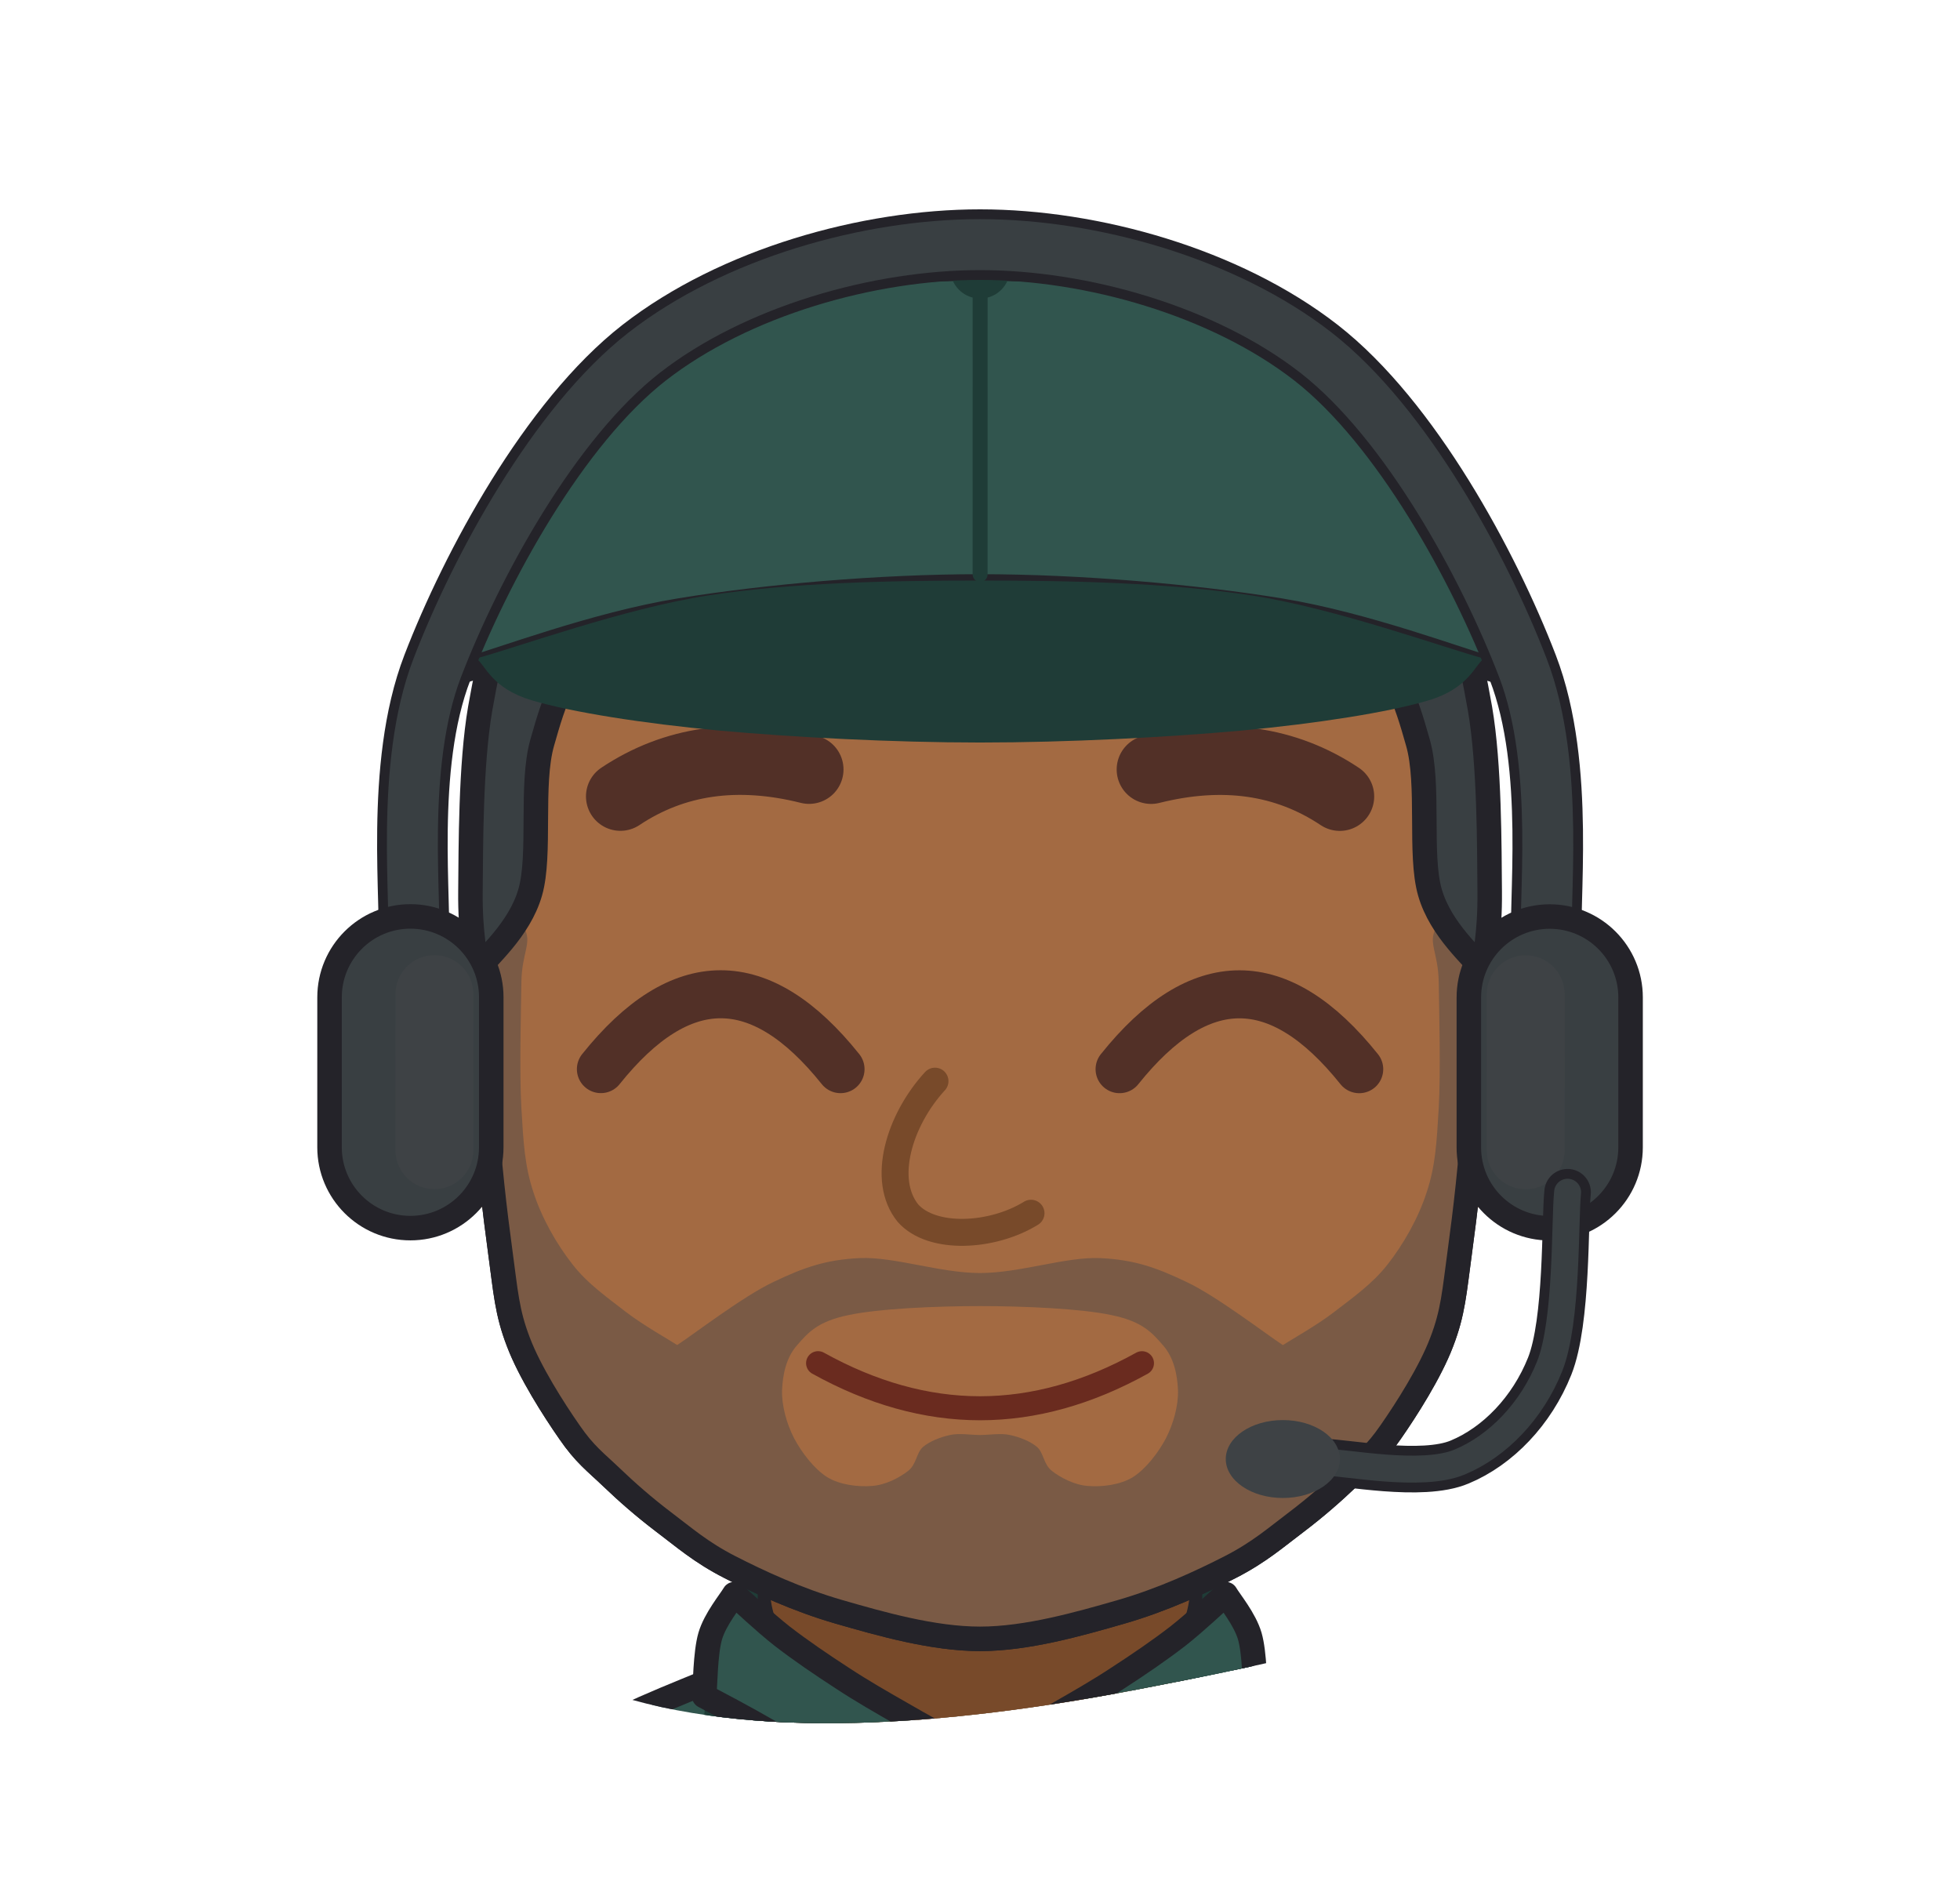
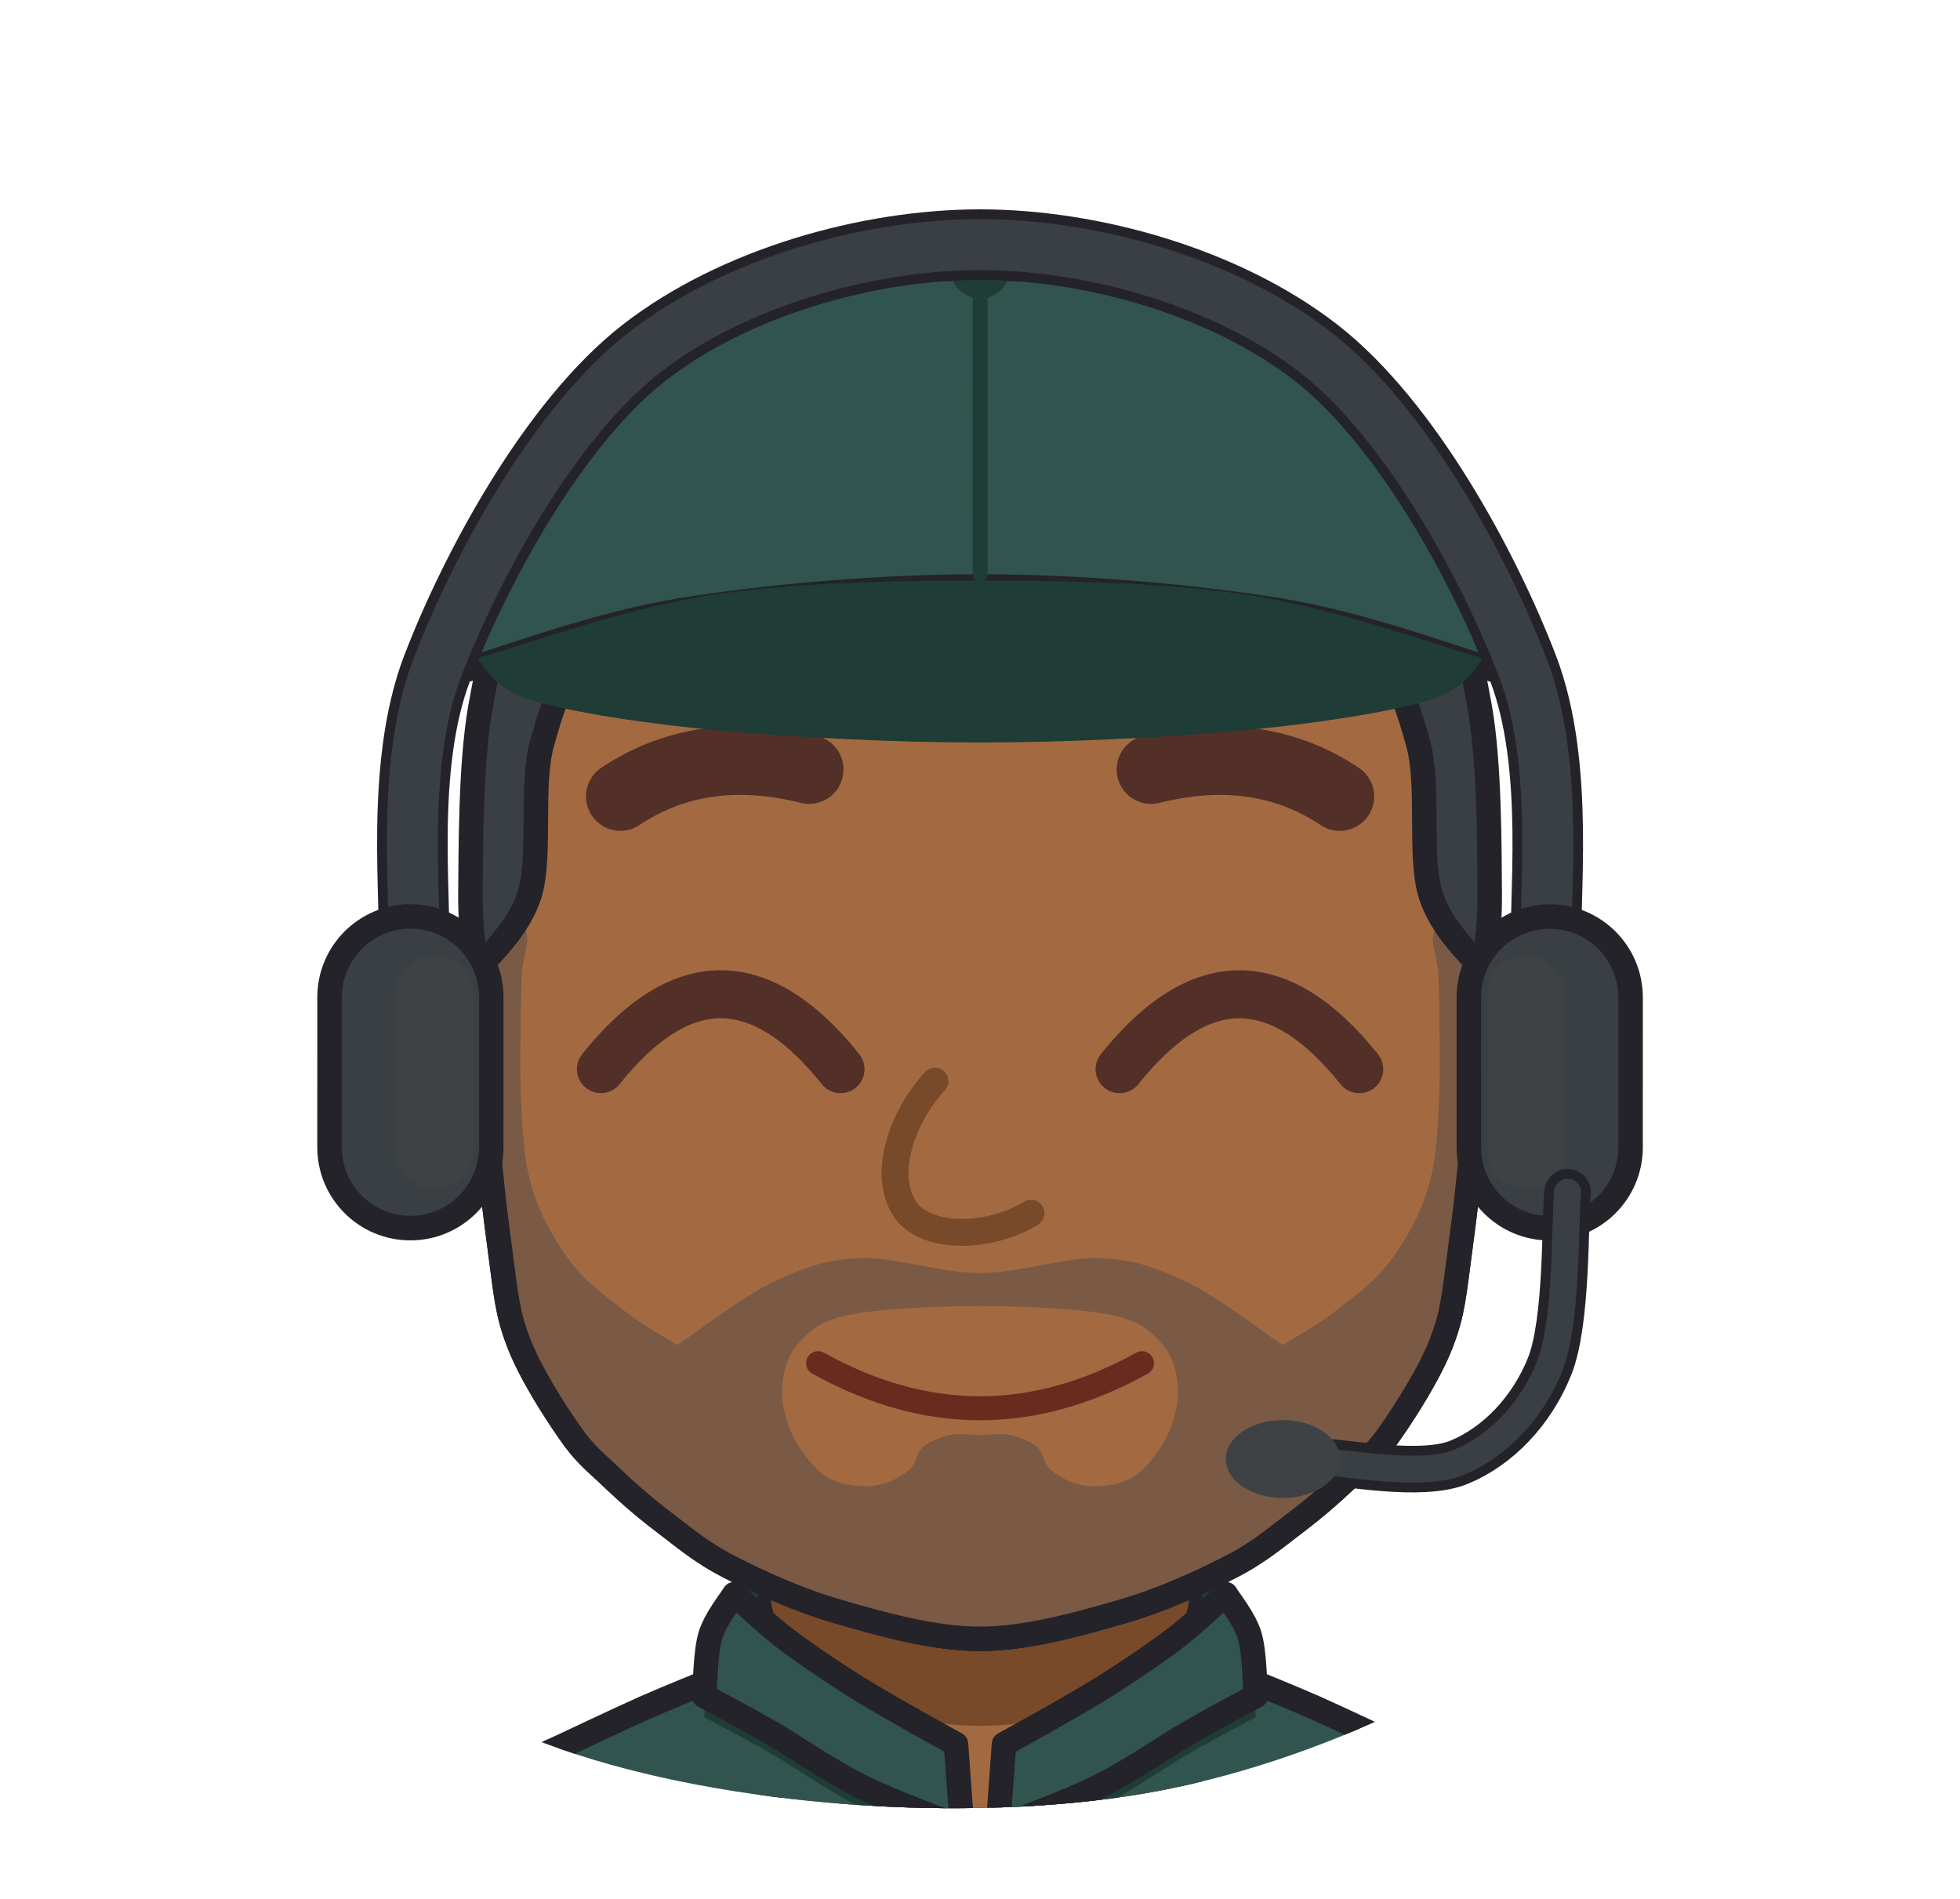
<svg xmlns="http://www.w3.org/2000/svg" viewBox="0 0 320 310" width="320" height="310">
  <defs>
    <clipPath id="cd17b">
      <rect x="-4000" y="-4000" width="9000" height="9000" />
    </clipPath>
    <clipPath id="cd17cr">
-       <path d="M887.24 552.41C894.54 619.47 863.44 716.28 811.25 766.58C759.06 817.14 652.51 840.13 573.82 855.27C495.40 870.69 406.98 879.61 339.91 858.79C272.85 837.70 208.76 784.42 171.71 729.80C134.40 675.45 99.78 592.97 117.90 531.58C136.29 470.47 213.09 401.24 280.96 361.76C349.11 322.01 444.56 293.89 525.69 294.16C606.27 294.43 706.33 320.66 766.63 363.66C826.93 406.65 879.94 485.34 887.24 552.41Z" />
-       <path d="M-473.50 -700.97L1473.50 -700.97L1473.50 818.77L-473.50 818.77Z" />
+       <path d="M861.94 640.64C860.11 688.65 827.23 761.20 778.96 804.77C730.68 848.35 649.26 889.06 572.02 902.11C494.78 915.16 388.31 908.11 315.25 882.54C241.92 857.23 163.11 803.73 132.84 749.45C102.83 695.17 125.01 613.24 134.41 557.13C144.06 501.03 147.71 445.44 190.25 413.09C232.79 380.99 319.16 367.94 389.88 364.03C460.60 360.11 547.49 364.29 614.30 389.60C680.84 415.17 748.69 475.19 789.92 516.94C831.41 558.70 863.77 592.62 861.94 640.64Z" />
+       <path d="M-473.50 -700.97L1473.50 -700.97L1473.50 664.63L-473.50 664.63Z" />
    </clipPath>
    <clipPath id="cd17s">
      <path d="M500 917.1L616.5 850.9C621.8 853.2 636.8 859.1 648.3 864.2C659.7 869.3 672.5 875.4 685.3 881.4C698.1 887.3 712.5 893.3 725 899.9C737.6 906.5 750.8 914.3 760.8 921.1C770.7 927.9 778 934.3 784.6 941C791.2 947.6 795.8 954.2 800.5 960.8C805.1 967.4 808.6 974.1 812.4 980.7C816.1 987.2 821.2 996.8 823 1000L177 1000C178.8 996.8 183.9 987.2 187.6 980.7C191.4 974.1 194.9 967.4 199.5 960.8C204.2 954.2 208.8 947.6 215.4 941C222 934.3 229.3 927.9 239.2 921.1C249.2 914.3 262.4 906.5 275 899.9C287.5 893.3 301.9 887.3 314.7 881.4C327.5 875.4 340.3 869.3 351.7 864.2C363.2 859.1 378.2 853.2 383.5 850.9L500 917.1Z" fill="#31554E" stroke="#242329" stroke-width="10.82" stroke-linejoin="round" stroke-linecap="round" transform="translate(500 1014) scale(0.86) translate(-500 -1000)" />
      <path d="M378.2 868.2C378.7 863.7 378.7 849.2 380.9 841.7C383.1 834.2 389.7 826.2 391.5 823.2C395 826.2 404.7 835.5 412.6 841.7C420.6 847.9 430.3 854.5 439.1 860.2C447.9 865.9 457.2 871.2 465.6 876.1C474 881 485.4 887.1 489.4 889.3C489.9 895.5 491.6 920.2 492.1 926.4C484.6 923.3 461.2 914.9 447.1 907.9C432.9 900.8 418.8 890.7 407.3 884C395.9 877.4 383.1 870.8 378.2 868.2ZM621.8 868.2C621.3 863.7 621.3 849.2 619.1 841.7C616.9 834.2 610.3 826.2 608.5 823.2C605 826.2 595.3 835.5 587.4 841.7C579.4 847.9 569.7 854.5 560.9 860.2C552.1 865.9 542.8 871.2 534.4 876.1C526 881 514.6 887.1 510.6 889.3C510.1 895.5 508.4 920.2 507.9 926.4C515.4 923.3 538.8 914.9 552.9 907.9C567.1 900.8 581.2 890.7 592.7 884C604.1 877.4 616.9 870.8 621.8 868.2Z" fill="#1F3C37" transform="translate(500 1014) scale(0.86) translate(-500 -1000)" />
      <path d="M378.2 858.9C378.7 854.5 378.7 839.9 380.9 832.4C383.1 824.9 389.7 817 391.5 813.9C395 817 404.7 826.2 412.6 832.4C420.6 838.6 430.3 845.2 439.1 850.9C447.9 856.7 457.2 862 465.6 866.8C474 871.7 485.4 877.9 489.4 880.1C489.9 886.2 491.6 911 492.1 917.1C484.6 914 461.2 905.7 447.1 898.6C432.9 891.5 418.8 881.4 407.3 874.8C395.9 868.2 383.1 861.5 378.2 858.9ZM621.8 858.9C621.3 854.5 621.3 839.9 619.1 832.4C616.9 824.9 610.3 817 608.5 813.9C605 817 595.3 826.2 587.4 832.4C579.4 838.6 569.7 845.2 560.9 850.9C552.1 856.7 542.8 862 534.4 866.8C526 871.7 514.6 877.9 510.6 880.1C510.1 886.2 508.4 911 507.9 917.1C515.4 914 538.8 905.7 552.9 898.6C567.1 891.5 581.2 881.4 592.7 874.8C604.1 868.2 616.9 861.5 621.8 858.9Z" fill="#31554E" stroke="#242329" stroke-width="10.82" stroke-linejoin="round" stroke-linecap="round" transform="translate(500 1014) scale(0.86) translate(-500 -1000)" />
      <path d="M500 925.1L500 996" fill="none" stroke="#1F3C37" stroke-width="7.9" stroke-linecap="round" stroke-linejoin="round" transform="translate(500 1014) scale(0.86) translate(-500 -1000)" />
    </clipPath>
    <clipPath id="cd17eL">
      <ellipse cx="385.5" cy="569" rx="59.6" ry="60.9" />
    </clipPath>
    <clipPath id="cd17eR">
      <ellipse cx="614.5" cy="569" rx="59.6" ry="60.9" />
    </clipPath>
    <filter id="cd17bl" x="-60%" y="-90%" width="220%" height="280%">
      <feGaussianBlur stdDeviation="15" />
    </filter>
    <clipPath id="cd17eo">
      <path d="M-1000 -1000H2000V2000H-1000Z" />
    </clipPath>
    <clipPath id="cd17ck">
      <ellipse cx="385.5" cy="561.1" rx="66.5" ry="65.2" />
      <ellipse cx="385.5" cy="569" rx="62.6" ry="63.9" />
      <ellipse cx="614.5" cy="561.1" rx="66.5" ry="65.2" />
      <ellipse cx="614.5" cy="569" rx="62.6" ry="63.9" />
    </clipPath>
  </defs>
  <g transform="translate(-55 -107) scale(0.43)">
    <g clip-path="url(#cd17b)">
      <g transform="translate(500 1014) scale(0.86) translate(-500 -1000)">
        <g clip-path="url(#cd17cr)">
          <g transform="translate(0 0.06)">
            <path d="M500 800.6C525.6 800.6 558.7 802.4 576.8 804.6C594.9 806.8 601.5 805.3 608.5 813.9C615.6 822.5 619.6 843.4 619.1 856.2C618.7 869 625.8 880.5 605.9 890.7C586 900.8 535.3 917.1 500 917.1C464.7 917.1 414 900.8 394.1 890.7C374.2 880.5 381.3 869 380.9 856.2C380.4 843.4 384.4 822.5 391.5 813.9C398.5 805.3 405.1 806.8 423.2 804.6C441.3 802.4 474.4 800.6 500 800.6Z" fill="#1F3C37" />
          </g>
        </g>
        <g clip-path="url(#cd17cr)">
          <g transform="translate(0 0.06)">
            <path d="M407.3 768.9L407.3 935.7Q407.3 967.4 439.1 967.4L560.9 967.4Q592.7 967.4 592.7 935.7L592.7 768.9Z" fill="#A36A42" stroke="#242329" stroke-width="10.82" stroke-linejoin="round" stroke-linecap="round" />
            <ellipse cx="500" cy="811.2" rx="92.7" ry="60.9" fill="#784A2A" />
          </g>
        </g>
        <g transform="matrix(1 0.0001 -0.0001 1 0.08335 0.01754)">
          <ellipse cx="275.6" cy="583.6" rx="35.1" ry="51.6" transform="rotate(-6 275.6 583.6)" fill="#A36A42" stroke="#242329" stroke-width="10.82" stroke-linejoin="round" stroke-linecap="round" />
          <ellipse cx="724.4" cy="583.6" rx="35.1" ry="51.6" transform="rotate(6 724.4 583.6)" fill="#A36A42" stroke="#242329" stroke-width="10.82" stroke-linejoin="round" stroke-linecap="round" />
          <path d="M281.3 496.1C281.3 518.4 271 529.5 260.6 535.4L286.2 583.6ZM718.7 496.1C718.7 518.4 729 529.5 739.4 535.4L713.8 583.6ZM291.8 671C288.8 648.8 276.3 637.3 265.8 631.7L286.2 583.6ZM708.2 671C711.2 648.8 723.7 637.3 734.2 631.7L713.8 583.6Z" fill="#A36A42" />
          <path d="M252.5 558.4C263.1 561.1 267.7 571.6 267 584.9C266.4 594.2 265 602.1 265.7 608.7M747.5 558.4C736.9 561.1 732.3 571.6 733 584.9C733.6 594.2 735 602.1 734.3 608.7" fill="none" stroke="#784A2A" stroke-width="10.6" stroke-linecap="round" stroke-linejoin="round" />
        </g>
        <g transform="matrix(1 0.0001 -0.0001 1 0.08335 0.01754)">
          <path d="M500 255.3C526.5 255.3 554.7 258.6 579.4 265.9C604.1 273.2 628.8 284 648.3 299C667.7 314 684.4 334.9 695.9 355.9C707.4 376.8 712.9 400 717.1 424.7C721.3 449.4 720.8 475.5 721.1 504.1C721.3 532.8 720 570.3 718.4 596.8C716.9 623.3 714.2 645.3 711.8 663C709.4 680.6 708.9 689.5 703.8 702.7C698.8 715.9 688.2 732.5 681.3 742.4C674.5 752.3 669.8 755.6 662.8 762.3C655.9 768.9 648.4 775.5 639.7 782.1C630.9 788.7 623.4 795.4 610.5 802C597.6 808.6 580.6 816.5 562.2 821.8C543.8 827.1 520.7 833.7 500 833.7C479.3 833.7 456.2 827.1 437.8 821.8C419.4 816.5 402.4 808.6 389.5 802C376.6 795.4 369.1 788.7 360.3 782.1C351.6 775.5 344.1 768.9 337.2 762.3C330.2 755.6 325.5 752.3 318.7 742.4C311.8 732.5 301.2 715.9 296.2 702.7C291.1 689.5 290.6 680.6 288.2 663C285.8 645.3 283.1 623.3 281.6 596.8C280 570.3 278.7 532.8 278.9 504.1C279.2 475.5 278.7 449.4 282.9 424.7C287.1 400 292.6 376.8 304.1 355.9C315.6 334.9 332.3 314 351.7 299C371.2 284 395.9 273.2 420.6 265.9C445.3 258.6 473.5 255.3 500 255.3Z" fill="#A36A42" data-sk="1" stroke="#242329" stroke-width="10.82" stroke-linejoin="round" stroke-linecap="round" />
        </g>
        <g clip-path="url(#cd17cr)">
          <g transform="translate(0 0.13)">
            <path d="M500 917.1L616.5 850.9C621.8 853.2 636.8 859.1 648.3 864.2C659.7 869.3 672.5 875.4 685.3 881.4C698.1 887.3 712.5 893.3 725 899.9C737.6 906.5 750.8 914.3 760.8 921.1C770.7 927.9 778 934.3 784.6 941C791.2 947.6 795.8 954.2 800.5 960.8C805.1 967.4 808.6 974.1 812.4 980.7C816.1 987.2 821.2 996.8 823 1000L177 1000C178.8 996.8 183.9 987.2 187.6 980.7C191.4 974.1 194.9 967.4 199.5 960.8C204.2 954.2 208.8 947.6 215.4 941C222 934.3 229.3 927.9 239.2 921.1C249.2 914.3 262.4 906.5 275 899.9C287.5 893.3 301.9 887.3 314.7 881.4C327.5 875.4 340.3 869.3 351.7 864.2C363.2 859.1 378.2 853.2 383.5 850.9L500 917.1Z" fill="#31554E" stroke="#242329" stroke-width="10.82" stroke-linejoin="round" stroke-linecap="round" />
            <path d="M378.2 868.2C378.7 863.7 378.7 849.2 380.9 841.7C383.1 834.2 389.7 826.2 391.5 823.2C395 826.2 404.7 835.5 412.6 841.7C420.6 847.9 430.3 854.5 439.1 860.2C447.9 865.9 457.2 871.2 465.6 876.1C474 881 485.4 887.1 489.4 889.3C489.9 895.5 491.6 920.2 492.1 926.4C484.6 923.3 461.2 914.9 447.1 907.9C432.9 900.8 418.8 890.7 407.3 884C395.9 877.4 383.1 870.8 378.2 868.2ZM621.8 868.2C621.3 863.7 621.3 849.2 619.1 841.7C616.9 834.2 610.3 826.2 608.5 823.2C605 826.2 595.3 835.5 587.4 841.7C579.4 847.9 569.7 854.5 560.9 860.2C552.1 865.9 542.8 871.2 534.4 876.1C526 881 514.6 887.1 510.6 889.3C510.1 895.5 508.4 920.2 507.9 926.4C515.4 923.3 538.8 914.9 552.9 907.9C567.1 900.8 581.2 890.7 592.7 884C604.1 877.4 616.9 870.8 621.8 868.2Z" fill="#1F3C37" />
            <path d="M378.2 858.9C378.7 854.5 378.7 839.9 380.9 832.4C383.1 824.9 389.7 817 391.5 813.9C395 817 404.7 826.2 412.6 832.4C420.6 838.6 430.3 845.2 439.1 850.9C447.9 856.7 457.2 862 465.6 866.8C474 871.7 485.4 877.9 489.4 880.1C489.9 886.2 491.6 911 492.1 917.1C484.6 914 461.2 905.7 447.1 898.6C432.9 891.5 418.8 881.4 407.3 874.8C395.9 868.2 383.1 861.5 378.2 858.9ZM621.8 858.9C621.3 854.5 621.3 839.9 619.1 832.4C616.9 824.9 610.3 817 608.5 813.9C605 817 595.3 826.2 587.4 832.4C579.4 838.6 569.7 845.2 560.9 850.9C552.1 856.7 542.8 862 534.4 866.8C526 871.7 514.6 877.9 510.6 880.1C510.1 886.2 508.4 911 507.9 917.1C515.4 914 538.8 905.7 552.9 898.6C567.1 891.5 581.2 881.4 592.7 874.8C604.1 868.2 616.9 861.5 621.8 858.9Z" fill="#31554E" stroke="#242329" stroke-width="10.82" stroke-linejoin="round" stroke-linecap="round" />
            <path d="M500 925.1L500 996" fill="none" stroke="#1F3C37" stroke-width="7.9" stroke-linecap="round" stroke-linejoin="round" />
          </g>
        </g>
        <g transform="matrix(1 0.0001 -0.0001 1 0.08335 0.01754)">
          <g filter="url(#cd17bl)">
            <ellipse cx="330.6" cy="668.3" rx="35.7" ry="19.9" fill="#BB643F" opacity="0.000" transform="matrix(0.4 0 0 0.4 198.36 400.98)" />
          </g>
          <g filter="url(#cd17bl)">
            <ellipse cx="669.4" cy="668.3" rx="35.7" ry="19.9" fill="#BB643F" opacity="0.000" transform="matrix(0.4 0 0 0.4 401.64 400.98)" />
          </g>
        </g>
        <g transform="matrix(1 0.0001 -0.0001 1 0.08335 0.01754)">
          <path d="M633.7 704C637.4 701.6 648.5 695.4 656.2 689.5C663.9 683.5 673.2 677.1 680 668.3C686.9 659.5 693.5 648 697.2 636.5C701 625 701.6 614.9 702.5 599.4C703.4 584 702.7 557.1 702.5 543.8C702.3 530.6 697.7 526.6 701.2 520C704.7 513.4 720.4 491.3 723.7 504.1C727 516.9 722.6 570.3 721.1 596.8C719.5 623.3 716.9 645.3 714.4 663C712 680.6 711.6 689.5 706.5 702.7C701.4 715.9 690.8 732.5 684 742.4C677.2 752.3 672.4 755.6 665.5 762.3C658.5 768.9 651 775.5 642.3 782.1C633.6 788.7 626.1 795.4 613.2 802C600.3 808.6 583.7 816.1 564.9 821.8C546 827.6 521.6 836.4 500 836.4C478.4 836.4 454 827.6 435.1 821.8C416.3 816.1 399.7 808.6 386.8 802C373.9 795.4 366.4 788.7 357.7 782.1C349 775.5 341.5 768.9 334.5 762.3C327.6 755.6 322.8 752.3 316 742.4C309.2 732.5 298.6 715.9 293.5 702.7C288.4 689.5 288 680.6 285.6 663C283.1 645.3 280.5 623.3 278.9 596.8C277.4 570.3 273 516.9 276.3 504.1C279.6 491.3 295.3 513.4 298.8 520C302.3 526.6 297.7 530.6 297.5 543.8C297.3 557.1 296.6 584 297.5 599.4C298.4 614.9 299 625 302.8 636.5C306.5 648 313.1 659.5 320 668.3C326.8 677.1 336.1 683.5 343.8 689.5C351.5 695.4 362.6 701.6 366.3 704C373.4 699.4 395.2 682.6 408.7 676.2C422.1 669.8 431.8 666.3 447.1 665.6C462.3 665 482.4 672.2 500 672.2C517.6 672.2 537.7 665 552.9 665.6C568.2 666.3 577.9 669.8 591.3 676.2C604.8 682.6 626.6 699.4 633.7 704ZM500 686.8C519.4 686.8 544.8 687.9 558.2 690.8C571.7 693.6 575.9 698.5 580.7 704C585.6 709.5 587.1 717 587.4 723.9C587.6 730.7 585.4 738.7 582.1 745.1C578.8 751.4 573.2 758.7 567.5 762.3C561.8 765.8 553.6 766.7 547.7 766.2C541.7 765.8 535.5 762.5 531.8 759.6C528 756.7 528.2 751.7 525.2 749C522.1 746.4 517.4 744.6 513.2 743.7C509 742.8 504.4 743.7 500 743.7C495.6 743.7 491 742.8 486.8 743.7C482.6 744.6 477.9 746.4 474.8 749C471.8 751.7 472 756.7 468.2 759.6C464.5 762.5 458.3 765.8 452.3 766.2C446.4 766.7 438.2 765.8 432.5 762.3C426.8 758.7 421.2 751.4 417.9 745.1C414.6 738.7 412.4 730.7 412.6 723.9C412.9 717 414.4 709.5 419.3 704C424.1 698.5 428.3 693.6 441.8 690.8C455.2 687.9 480.6 686.8 500 686.8Z" fill="#7A5A45" fill-rule="evenodd" />
          <path d="M500 255.3C526.5 255.3 554.7 258.6 579.4 265.9C604.1 273.2 628.8 284 648.3 299C667.7 314 684.4 334.9 695.9 355.9C707.4 376.8 712.9 400 717.1 424.7C721.3 449.4 720.8 475.5 721.1 504.1C721.3 532.8 720 570.3 718.4 596.8C716.9 623.3 714.2 645.3 711.8 663C709.4 680.6 708.9 689.5 703.8 702.7C698.8 715.9 688.2 732.5 681.3 742.4C674.5 752.3 669.8 755.6 662.8 762.3C655.9 768.9 648.4 775.5 639.7 782.1C630.9 788.7 623.4 795.4 610.5 802C597.6 808.6 580.6 816.5 562.2 821.8C543.8 827.1 520.7 833.7 500 833.7C479.3 833.7 456.2 827.1 437.8 821.8C419.4 816.5 402.4 808.6 389.5 802C376.6 795.4 369.1 788.7 360.3 782.1C351.6 775.5 344.1 768.9 337.2 762.3C330.2 755.6 325.5 752.3 318.7 742.4C311.8 732.5 301.2 715.9 296.2 702.7C291.1 689.5 290.6 680.6 288.2 663C285.8 645.3 283.1 623.3 281.6 596.8C280 570.3 278.7 532.8 278.9 504.1C279.2 475.5 278.7 449.4 282.9 424.7C287.1 400 292.6 376.8 304.1 355.9C315.6 334.9 332.3 314 351.7 299C371.2 284 395.9 273.2 420.6 265.9C445.3 258.6 473.5 255.3 500 255.3Z" fill="none" stroke="#242329" stroke-width="10.82" stroke-linejoin="round" stroke-linecap="round" />
        </g>
        <g transform="matrix(1 0.0001 -0.0001 1 0.08335 0.01754)">
          <path fill="#393F42" data-o="f" d="M722.1 538.6C718.1 532.8 703.4 520.9 698.6 504.1C693.8 487.4 698.6 456.5 693.3 438C688 419.4 683.6 404.4 666.8 392.9C650 381.5 620.5 374 592.7 369.1C564.9 364.3 530.9 363.8 500 363.8C469.1 363.8 435.1 364.3 407.3 369.1C379.5 374 350 381.5 333.2 392.9C316.4 404.4 312 419.4 306.7 438C301.4 456.5 306.2 487.4 301.4 504.1C296.6 520.9 281.9 532.8 277.9 538.6C277.4 532.7 274.8 522.9 275 503.7C275.2 484.4 275 448 279.3 423C283.7 397.9 289.4 374.5 301.1 353.2C312.8 332 329.9 310.8 349.6 295.6C369.3 280.4 394.4 269.5 419.4 262.1C444.5 254.7 473.1 251.3 500 251.3C526.9 251.3 555.5 254.7 580.6 262.1C605.6 269.5 630.7 280.4 650.4 295.6C670.1 310.8 687.2 332 698.9 353.2C710.6 374.5 716.3 397.9 720.7 423C725 448 724.8 484.4 725 503.7C725.2 522.9 722.6 532.7 722.1 538.6Z" stroke="#242329" stroke-width="10.82" stroke-linejoin="round" stroke-linecap="round" />
        </g>
        <g transform="matrix(1 0.0001 -0.0001 1 0.08335 0.01754)">
          <g clip-path="url(#cd17eo)" display="none">
            <g>
              <ellipse cx="385.5" cy="561.1" rx="63.5" ry="62.2" fill="#523027" />
              <ellipse cx="385.5" cy="569" rx="59.6" ry="60.9" fill="#FDFCFA" />
              <g clip-path="url(#cd17eL)">
                <g transform="translate(0.00 0.00)">
                  <ellipse cx="397.4" cy="573.6" rx="38.4" ry="44.3" fill="#050404" />
                  <circle cx="381.5" cy="552.5" r="11.3" fill="#FDFCFA" />
                  <circle cx="416.6" cy="590.8" r="5.8" fill="#FDFCFA" />
                </g>
              </g>
            </g>
            <g>
              <ellipse cx="614.5" cy="561.1" rx="63.5" ry="62.2" fill="#523027" />
              <ellipse cx="614.5" cy="569" rx="59.6" ry="60.9" fill="#FDFCFA" />
              <g clip-path="url(#cd17eR)">
                <g transform="translate(0.00 0.00)">
                  <ellipse cx="602.6" cy="573.6" rx="38.4" ry="44.3" fill="#050404" />
                  <circle cx="586.7" cy="552.5" r="11.3" fill="#FDFCFA" />
                  <circle cx="621.8" cy="590.8" r="5.8" fill="#FDFCFA" />
                </g>
              </g>
            </g>
          </g>
          <g clip-path="url(#cd17ck)">
            <g>
              <path d="M312.7 618C312.7 669.6 458.3 669.6 458.3 618Q385.5 596.8 312.7 618ZM541.7 618C541.7 669.6 687.3 669.6 687.3 618Q614.5 596.8 541.7 618Z" fill="#A36A42" display="none" />
            </g>
          </g>
          <path fill="none" stroke="#523027" stroke-linecap="round" stroke-linejoin="round" display="inline" d="M332.6 582.2Q385.5 516.1 438.4 582.2M561.6 582.2Q614.5 516.1 667.4 582.2" stroke-width="21.2" />
          <path fill="none" stroke="#523027" stroke-width="30.4" stroke-linecap="round" stroke-linejoin="round" d="M341.2 461.8Q376.9 438.0 424.5 449.9M658.8 461.8Q623.1 438.0 575.5 449.9" transform="translate(0 0.00)" />
          <g>
            <path d="M480.1 587.5C464.3 604.7 456.3 631.2 468.2 645.8C478.8 657.7 505.3 656.4 522.5 645.8" fill="none" stroke="#784A2A" stroke-width="11.9" stroke-linecap="round" stroke-linejoin="round" />
          </g>
          <path fill="#6A2B1F" stroke="#6A2B1F" stroke-linejoin="round" stroke-linecap="round" d="M428.5 712.0C452.3 725.2 476.2 731.9 500.0 731.9C523.8 731.9 547.7 725.2 571.5 712.0C547.7 725.2 523.8 731.9 500.0 731.9C476.2 731.9 452.3 725.2 428.5 712.0Z" stroke-width="10.60" />
          <path fill="#FDFCFA" display="none" />
          <g>
            <path d="M469.6 731.4Q500 714.2 530.4 731.4Q500 745.1 469.6 731.4Z" fill="#D9604A" display="none" />
          </g>
        </g>
        <g transform="matrix(1 0.0001 -0.0001 1 0.08335 0.01754)">
          <path d="M727.7 406.2C711.8 401.8 670.3 385.9 632.4 379.7C594.4 373.5 544.1 369.1 500 369.1C455.9 369.1 405.6 373.5 367.6 379.7C329.7 385.9 288.2 401.8 272.3 406.2C275.4 394.7 279.4 359 290.9 337.4C302.3 315.7 320.4 293 341.2 276.5C361.9 259.9 388.8 246 415.3 238.1C441.8 230.1 471.8 228.8 500 228.8C528.2 228.8 558.2 230.1 584.7 238.1C611.2 246 638.1 259.9 658.8 276.5C679.6 293 697.7 315.7 709.1 337.4C720.6 359 724.6 394.7 727.7 406.2Z" fill="#31554E" stroke="#242329" stroke-width="10.82" stroke-linejoin="round" stroke-linecap="round" />
          <path d="M500 239.4L500 363.8" fill="none" stroke="#1F3C37" stroke-width="6.6" stroke-linecap="round" stroke-linejoin="round" />
          <path d="M722.4 400.9C718.3 404 715.7 414.1 697.9 419.4C680.1 424.7 648.6 429.6 615.6 432.7C582.7 435.7 538.5 438 500 438C461.5 438 417.3 435.7 384.4 432.7C351.4 429.6 319.9 424.7 302.1 419.4C284.3 414.1 281.7 404 277.6 400.9C294.7 396.3 342.9 378.8 379.9 373.1C417 367.4 460 366.5 500 366.5C540 366.5 583 367.4 620.1 373.1C657.1 378.8 705.3 396.3 722.4 400.9Z" fill="#1F3C37" />
          <circle cx="500" cy="228.8" r="13.2" fill="#1F3C37" />
          <path d="M249.8 530.6C251.6 509.7 243.4 449 260.4 404.9C277.4 360.7 311.8 297 351.7 265.9C391.7 234.8 450.6 218.2 500 218.2C549.4 218.2 608.3 234.8 648.3 265.9C688.2 297 722.6 360.7 739.6 404.9C756.6 449 748.4 509.7 750.2 530.6" fill="none" stroke="#242329" stroke-width="31.15" stroke-linecap="round" stroke-linejoin="round" />
          <path d="M249.8 530.6C251.6 509.7 243.4 449 260.4 404.9C277.4 360.7 311.8 297 351.7 265.9C391.7 234.8 450.6 218.2 500 218.2C549.4 218.2 608.3 234.8 648.3 265.9C688.2 297 722.6 360.7 739.6 404.9C756.6 449 748.4 509.7 750.2 530.6" fill="none" stroke="#393F42" stroke-width="22.5" stroke-linecap="round" stroke-linejoin="round" />
          <path d="M212.8 550.5A35.7 35.7 0 0 1 284.2 550.5L284.2 616.7A35.7 35.7 0 0 1 212.8 616.7ZM715.8 550.5A35.7 35.7 0 0 1 787.2 550.5L787.2 616.7A35.7 35.7 0 0 1 715.8 616.7Z" fill="#393F42" stroke="#242329" stroke-width="10.82" stroke-linejoin="round" stroke-linecap="round" />
          <path d="M241.9 549.1A17.2 17.2 0 0 1 276.3 549.1L276.3 618A17.2 17.2 0 0 1 241.9 618ZM723.7 549.1A17.2 17.2 0 0 1 758.1 549.1L758.1 618A17.2 17.2 0 0 1 723.7 618Z" fill="#3E4245" />
          <path d="M759.4 636.5C758.1 649.3 759.4 693.4 751.5 713.3C743.6 733.1 728.6 748.6 711.8 755.6C695 762.7 661.1 755.6 650.9 755.6" fill="none" stroke="#242329" stroke-width="20.55" stroke-linecap="round" stroke-linejoin="round" />
          <path d="M759.4 636.5C758.1 649.3 759.4 693.4 751.5 713.3C743.6 733.1 728.6 748.6 711.8 755.6C695 762.7 661.1 755.6 650.9 755.6" fill="none" stroke="#393F42" stroke-width="11.9" stroke-linecap="round" stroke-linejoin="round" />
          <ellipse cx="633.7" cy="754.3" rx="25.2" ry="17.2" fill="#3E4245" />
        </g>
      </g>
    </g>
    <g clip-path="url(#cd17b)">
      <g transform="translate(0 0.00)" />
    </g>
  </g>
</svg>
